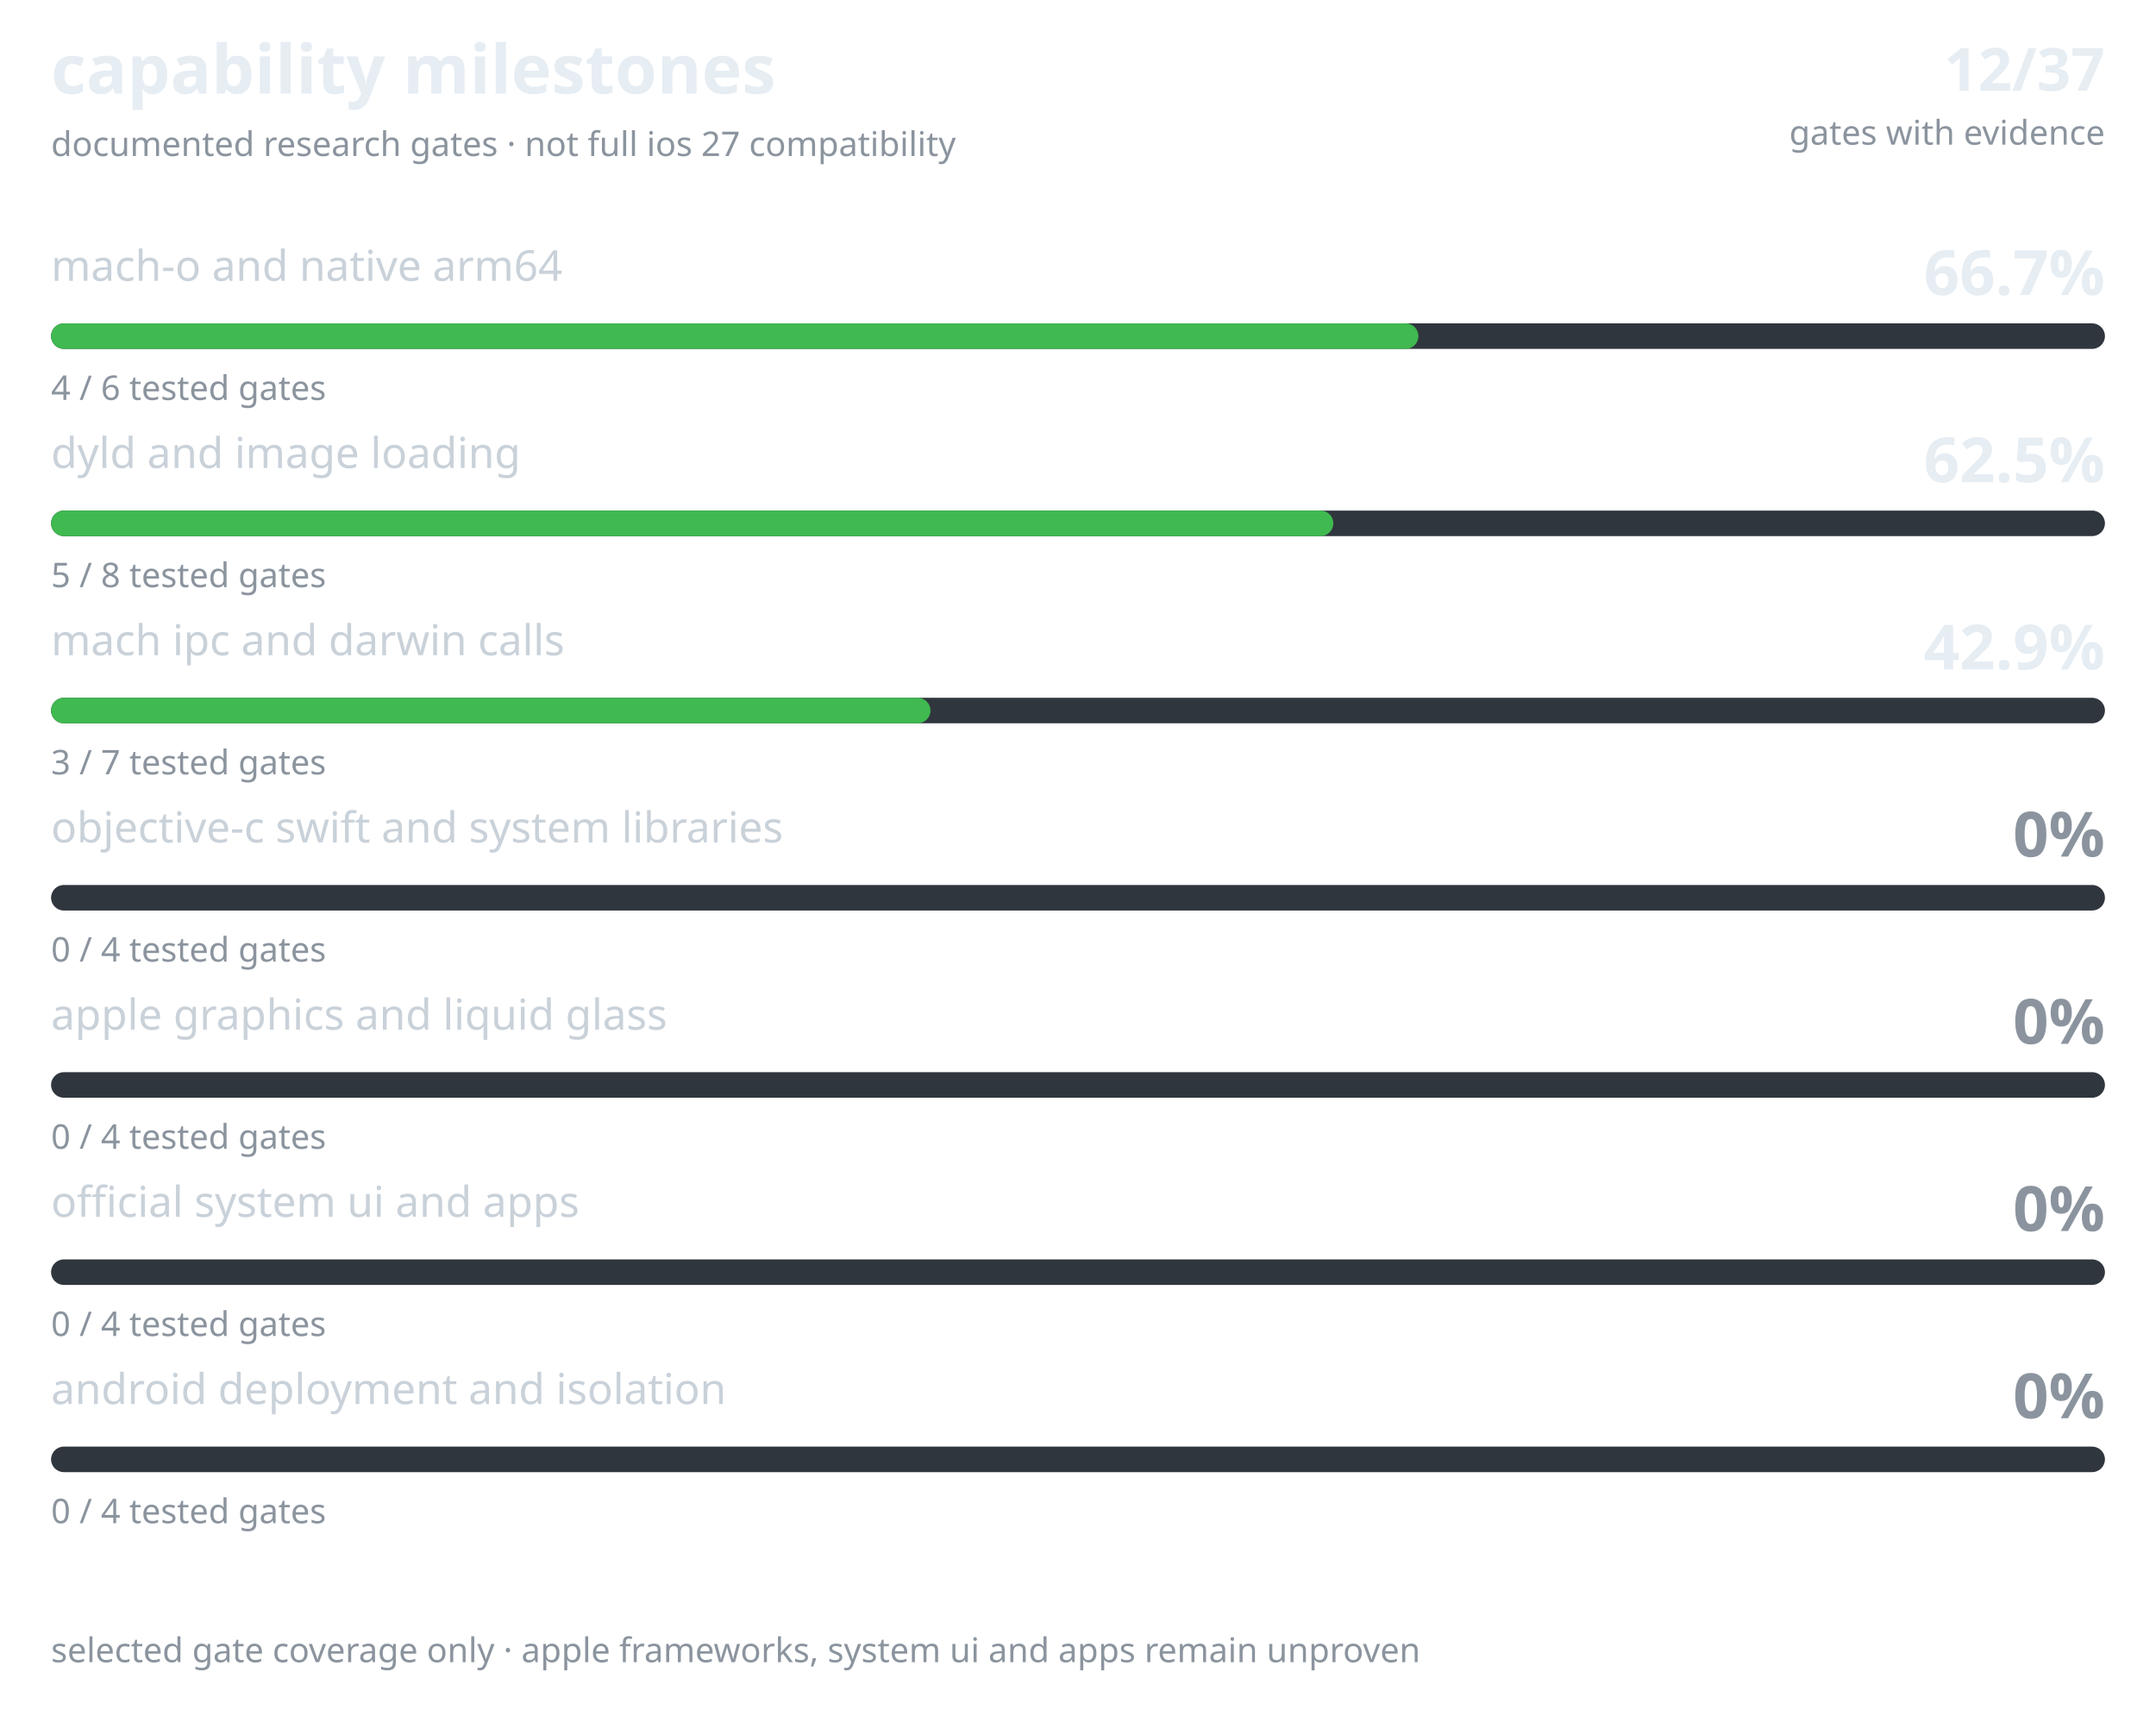
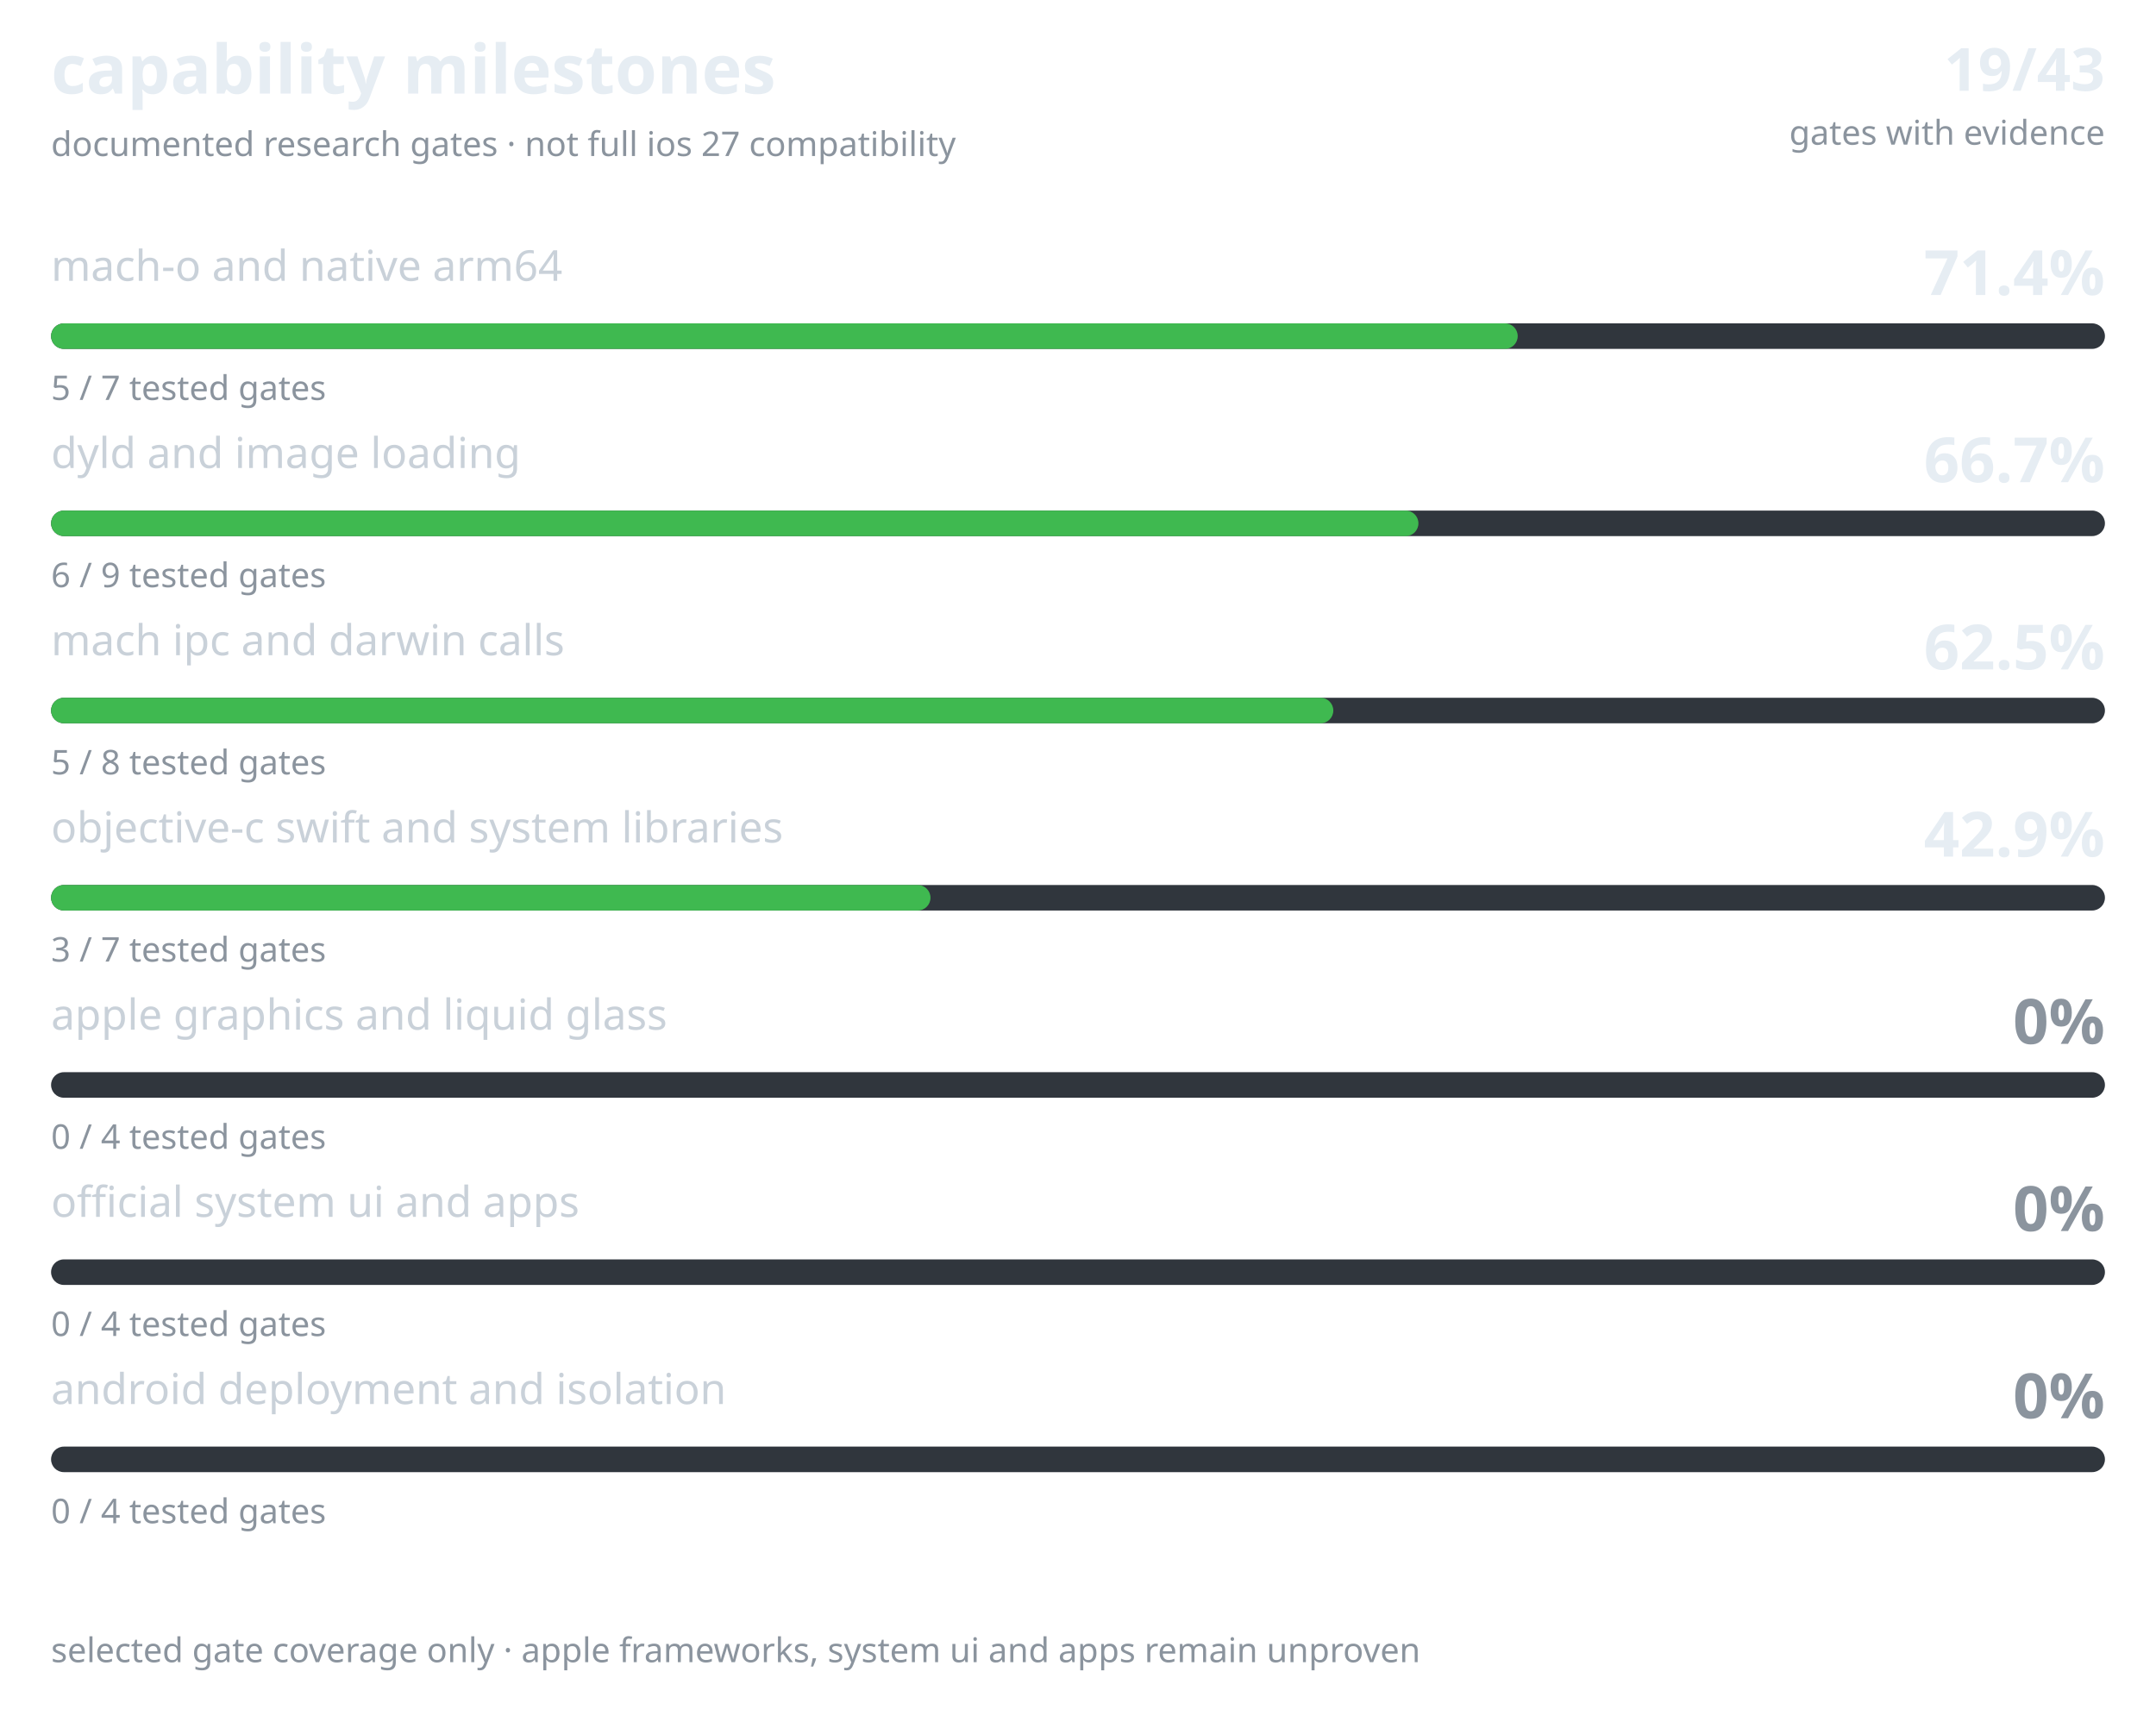
<svg xmlns="http://www.w3.org/2000/svg" width="760" height="607" viewBox="0 0 760 607" role="img" aria-label="ios-27 selected research milestone gate coverage">
  <style>@media(prefers-color-scheme:light){.gh-text{fill:#1f2328}.gh-muted{fill:#59636e}.gh-track{fill:#d1d9e0}}</style>
  <text x="18" y="33" fill="#e6edf3" class="gh-text" font-family="sans-serif" font-size="24" font-weight="600">capability milestones</text>
  <text x="18" y="55" fill="#8b949e" class="gh-muted" font-family="sans-serif" font-size="12">documented research gates · not full ios 27 compatibility</text>
-   <text x="742" y="32" text-anchor="end" fill="#e6edf3" class="gh-text" font-family="sans-serif" font-size="21" font-weight="700">12/37</text>
+   <text x="742" y="32" text-anchor="end" fill="#e6edf3" class="gh-text" font-family="sans-serif" font-size="21" font-weight="700">19/43</text>
  <text x="742" y="51" text-anchor="end" fill="#8b949e" class="gh-muted" font-family="sans-serif" font-size="12">gates with evidence</text>
  <text x="18" y="99" fill="#c9d1d9" class="gh-text" font-family="sans-serif" font-size="15" font-weight="500">mach-o and native arm64</text>
-   <text x="742" y="104" text-anchor="end" fill="#e6edf3" class="gh-text" font-family="sans-serif" font-size="22" font-weight="700">66.7%</text>
+   <text x="742" y="104" text-anchor="end" fill="#e6edf3" class="gh-text" font-family="sans-serif" font-size="22" font-weight="700">71.4%</text>
  <rect x="18" y="114" width="724" height="9" rx="4.5" fill="#30363d" class="gh-track" />
-   <text x="18" y="141" fill="#8b949e" class="gh-muted" font-family="sans-serif" font-size="12">4 / 6 tested gates</text>
-   <rect x="18" y="114" width="482" height="9" rx="4.5" fill="#3fb950" />
+   <text x="18" y="141" fill="#8b949e" class="gh-muted" font-family="sans-serif" font-size="12">5 / 7 tested gates</text>
+   <rect x="18" y="114" width="517" height="9" rx="4.5" fill="#3fb950" />
  <text x="18" y="165" fill="#c9d1d9" class="gh-text" font-family="sans-serif" font-size="15" font-weight="500">dyld and image loading</text>
-   <text x="742" y="170" text-anchor="end" fill="#e6edf3" class="gh-text" font-family="sans-serif" font-size="22" font-weight="700">62.5%</text>
+   <text x="742" y="170" text-anchor="end" fill="#e6edf3" class="gh-text" font-family="sans-serif" font-size="22" font-weight="700">66.7%</text>
  <rect x="18" y="180" width="724" height="9" rx="4.5" fill="#30363d" class="gh-track" />
-   <text x="18" y="207" fill="#8b949e" class="gh-muted" font-family="sans-serif" font-size="12">5 / 8 tested gates</text>
-   <rect x="18" y="180" width="452" height="9" rx="4.5" fill="#3fb950" />
+   <text x="18" y="207" fill="#8b949e" class="gh-muted" font-family="sans-serif" font-size="12">6 / 9 tested gates</text>
+   <rect x="18" y="180" width="482" height="9" rx="4.5" fill="#3fb950" />
  <text x="18" y="231" fill="#c9d1d9" class="gh-text" font-family="sans-serif" font-size="15" font-weight="500">mach ipc and darwin calls</text>
-   <text x="742" y="236" text-anchor="end" fill="#e6edf3" class="gh-text" font-family="sans-serif" font-size="22" font-weight="700">42.9%</text>
+   <text x="742" y="236" text-anchor="end" fill="#e6edf3" class="gh-text" font-family="sans-serif" font-size="22" font-weight="700">62.5%</text>
  <rect x="18" y="246" width="724" height="9" rx="4.5" fill="#30363d" class="gh-track" />
-   <text x="18" y="273" fill="#8b949e" class="gh-muted" font-family="sans-serif" font-size="12">3 / 7 tested gates</text>
-   <rect x="18" y="246" width="310" height="9" rx="4.5" fill="#3fb950" />
+   <text x="18" y="273" fill="#8b949e" class="gh-muted" font-family="sans-serif" font-size="12">5 / 8 tested gates</text>
+   <rect x="18" y="246" width="452" height="9" rx="4.5" fill="#3fb950" />
  <text x="18" y="297" fill="#c9d1d9" class="gh-text" font-family="sans-serif" font-size="15" font-weight="500">objective-c swift and system libraries</text>
-   <text x="742" y="302" text-anchor="end" fill="#8b949e" class="gh-muted" font-family="sans-serif" font-size="22" font-weight="700">0%</text>
+   <text x="742" y="302" text-anchor="end" fill="#e6edf3" class="gh-text" font-family="sans-serif" font-size="22" font-weight="700">42.9%</text>
  <rect x="18" y="312" width="724" height="9" rx="4.5" fill="#30363d" class="gh-track" />
-   <text x="18" y="339" fill="#8b949e" class="gh-muted" font-family="sans-serif" font-size="12">0 / 4 tested gates</text>
+   <text x="18" y="339" fill="#8b949e" class="gh-muted" font-family="sans-serif" font-size="12">3 / 7 tested gates</text>
+   <rect x="18" y="312" width="310" height="9" rx="4.5" fill="#3fb950" />
  <text x="18" y="363" fill="#c9d1d9" class="gh-text" font-family="sans-serif" font-size="15" font-weight="500">apple graphics and liquid glass</text>
  <text x="742" y="368" text-anchor="end" fill="#8b949e" class="gh-muted" font-family="sans-serif" font-size="22" font-weight="700">0%</text>
  <rect x="18" y="378" width="724" height="9" rx="4.5" fill="#30363d" class="gh-track" />
  <text x="18" y="405" fill="#8b949e" class="gh-muted" font-family="sans-serif" font-size="12">0 / 4 tested gates</text>
  <text x="18" y="429" fill="#c9d1d9" class="gh-text" font-family="sans-serif" font-size="15" font-weight="500">official system ui and apps</text>
  <text x="742" y="434" text-anchor="end" fill="#8b949e" class="gh-muted" font-family="sans-serif" font-size="22" font-weight="700">0%</text>
  <rect x="18" y="444" width="724" height="9" rx="4.5" fill="#30363d" class="gh-track" />
  <text x="18" y="471" fill="#8b949e" class="gh-muted" font-family="sans-serif" font-size="12">0 / 4 tested gates</text>
  <text x="18" y="495" fill="#c9d1d9" class="gh-text" font-family="sans-serif" font-size="15" font-weight="500">android deployment and isolation</text>
  <text x="742" y="500" text-anchor="end" fill="#8b949e" class="gh-muted" font-family="sans-serif" font-size="22" font-weight="700">0%</text>
  <rect x="18" y="510" width="724" height="9" rx="4.5" fill="#30363d" class="gh-track" />
  <text x="18" y="537" fill="#8b949e" class="gh-muted" font-family="sans-serif" font-size="12">0 / 4 tested gates</text>
  <text x="18" y="586" fill="#8b949e" class="gh-muted" font-family="sans-serif" font-size="12">selected gate coverage only · apple frameworks, system ui and apps remain unproven</text>
</svg>
